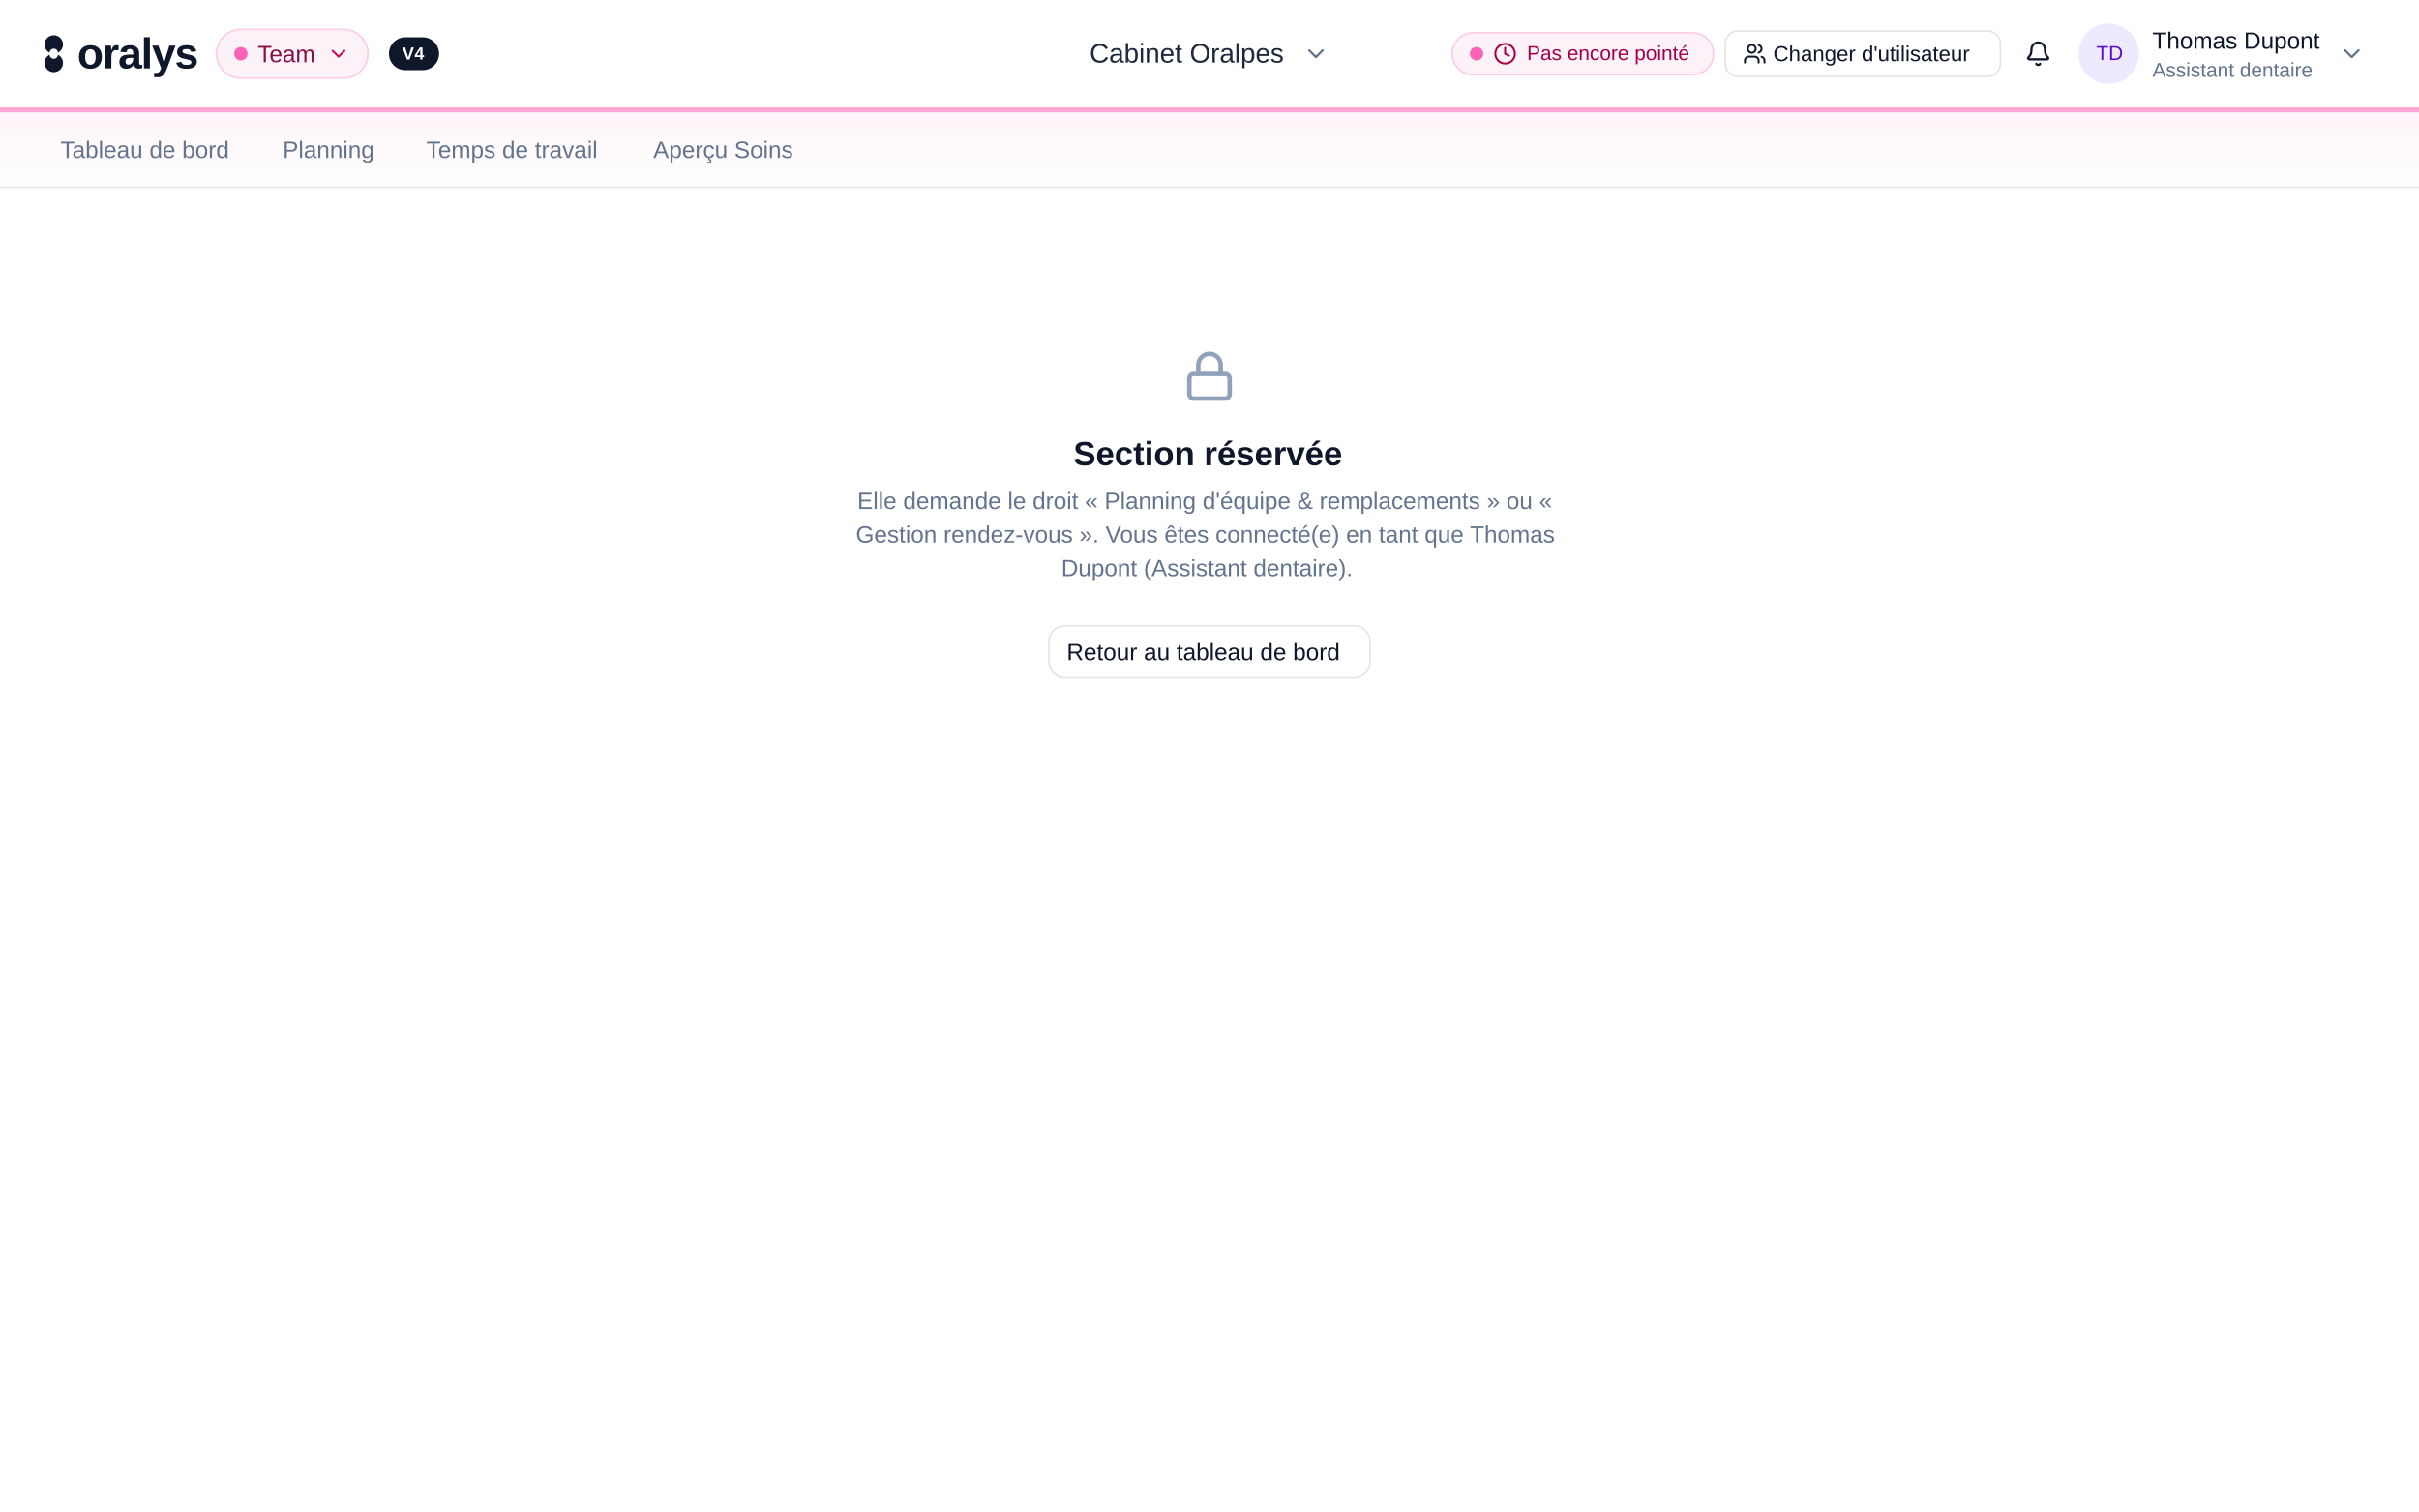
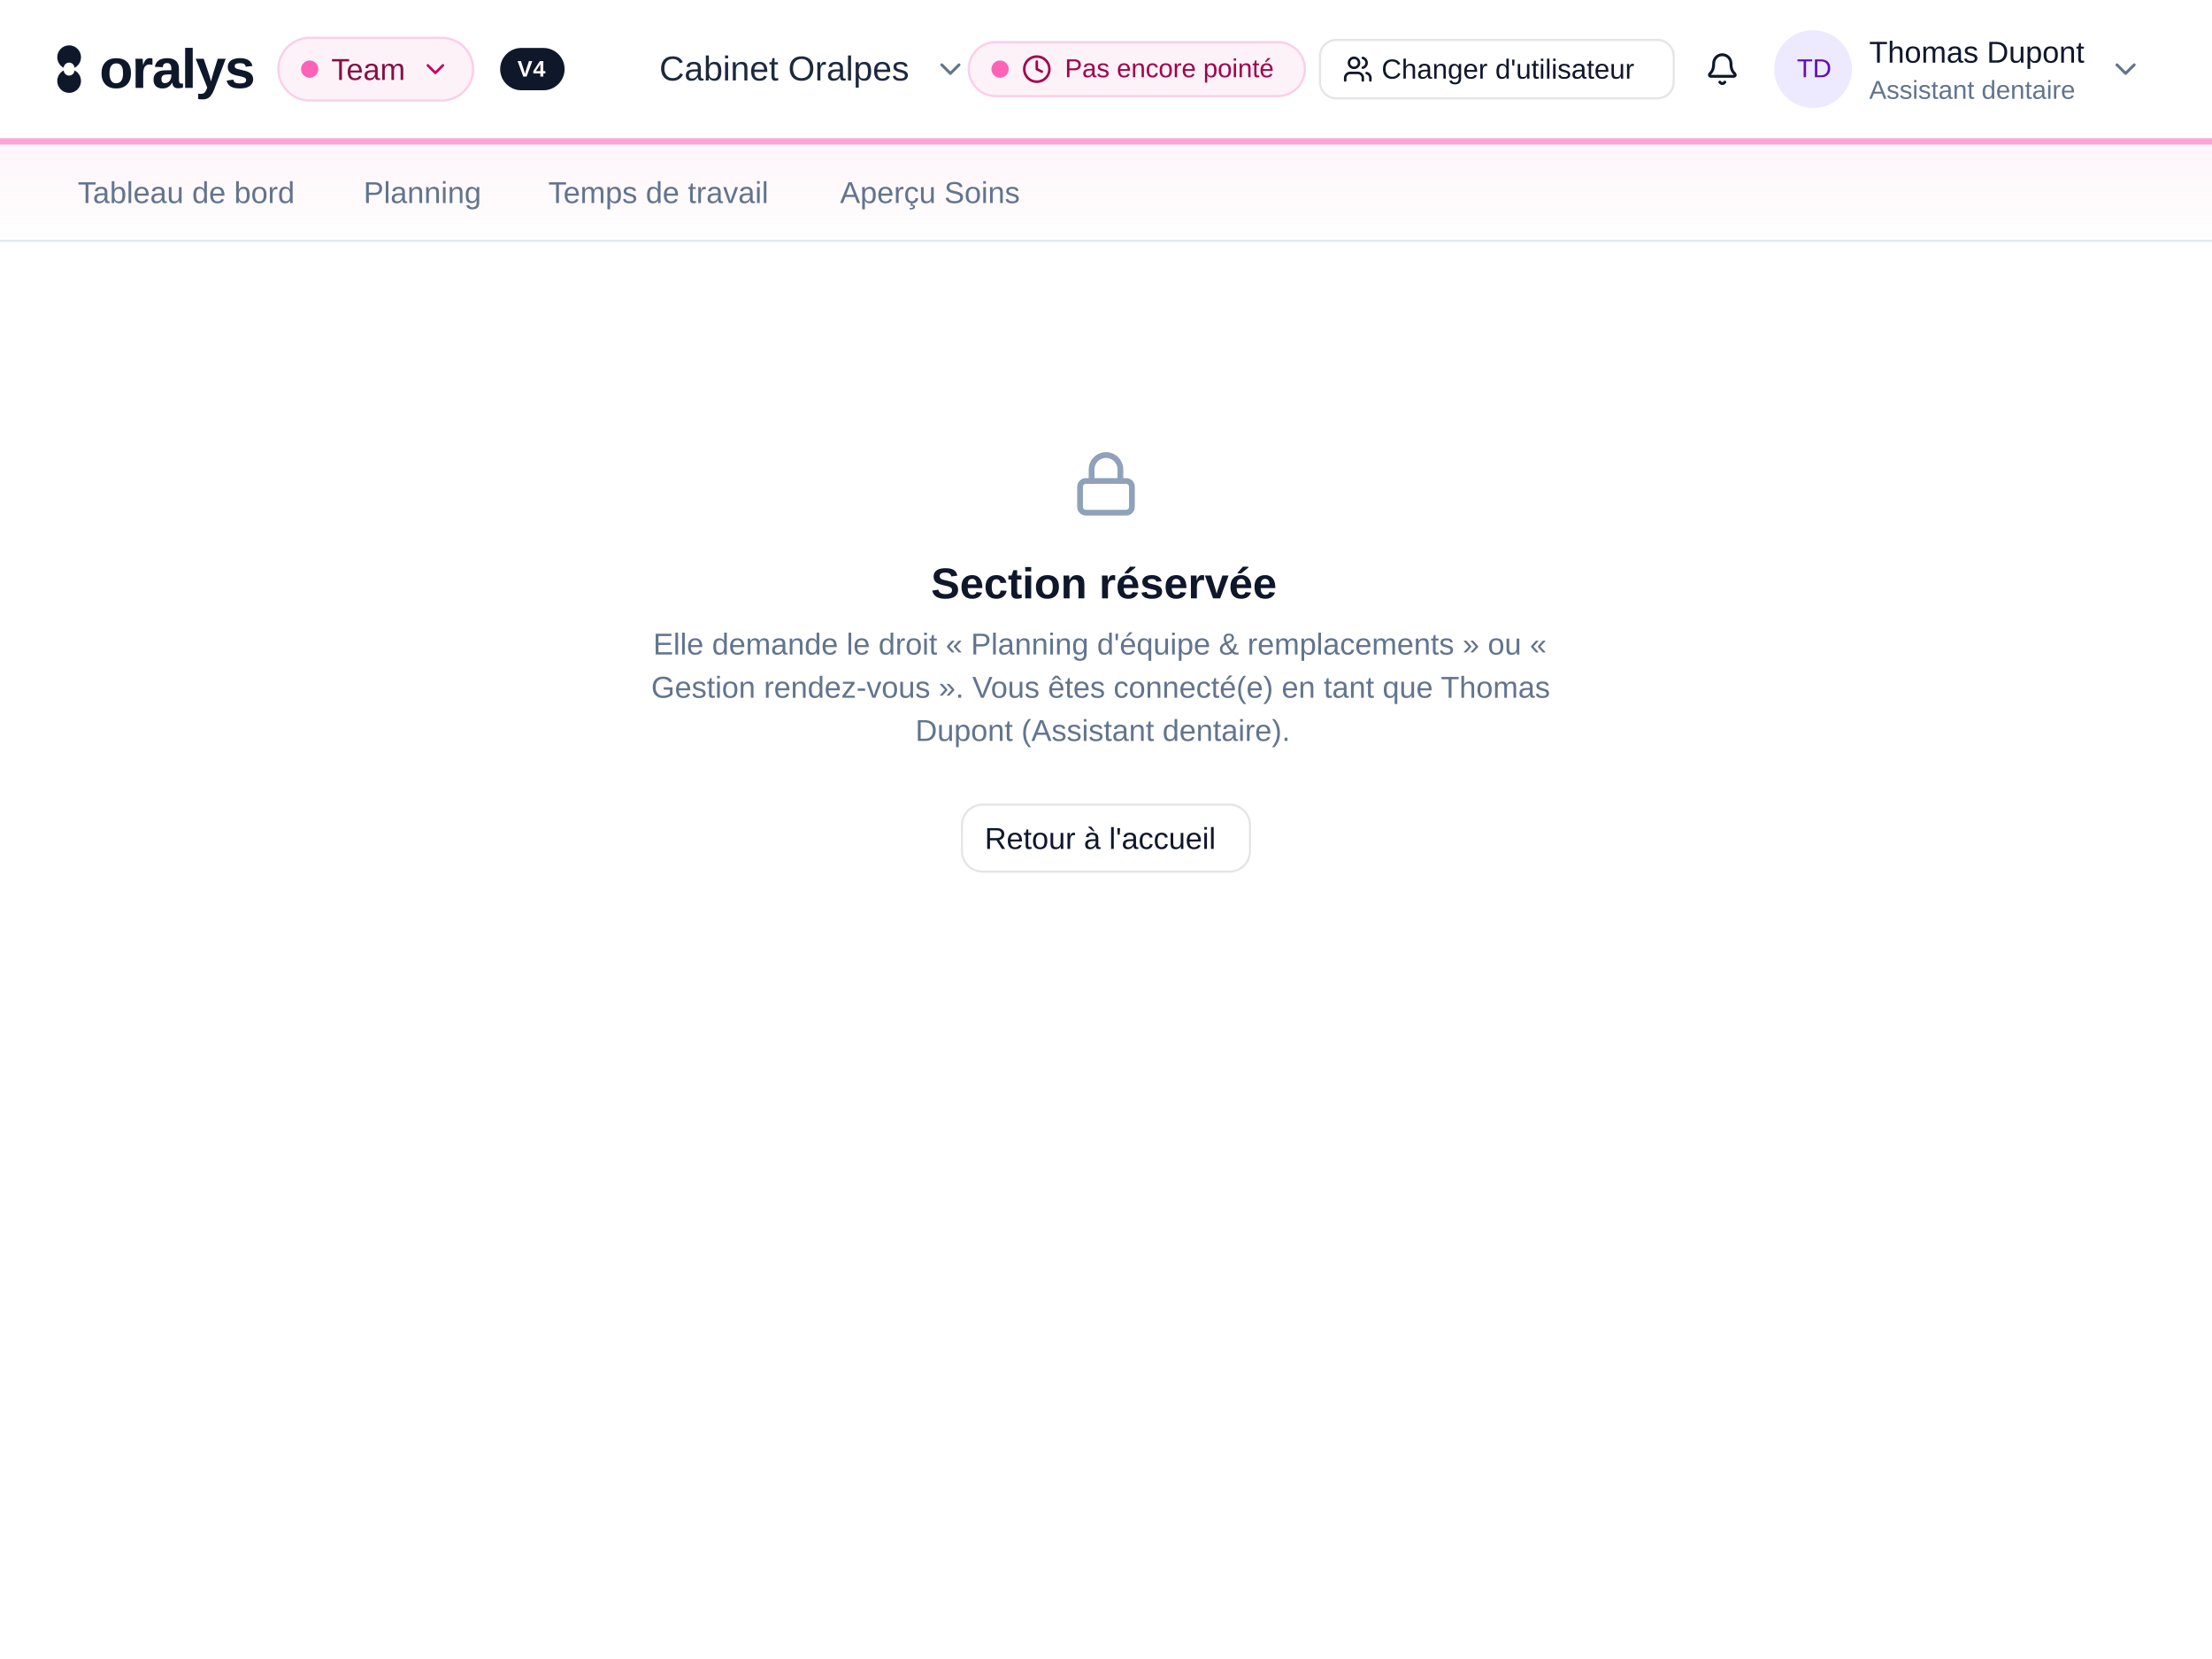
- <svg xmlns="http://www.w3.org/2000/svg" width="1440" height="900" viewBox="0 0 1440 900" fill="none">
+ <svg xmlns="http://www.w3.org/2000/svg" width="1024" height="768" viewBox="0 0 1024 768" fill="none">
  <defs>
    <linearGradient id="55-role-section-reservee-degrade-1" x1="0" y1="0" x2="0" y2="1">
      <stop offset="0" stop-color="#fef2f8" stop-opacity="0.702" />
      <stop offset="1" stop-color="#ffffff" />
    </linearGradient>
  </defs>
  <g id="55 · Vues par rôle · Section réservée">
-     <rect id="Fond de page" width="1440" height="900" fill="#ffffff" />
+     <rect id="Fond de page" width="1024" height="768" fill="#ffffff" />
    <g id="Page">
-       <rect x="0" y="0" width="1440" height="900" fill="#f8fafc" id="Fond" />
+       <rect x="0" y="0" width="1024" height="768" fill="#f8fafc" id="Fond" />
      <g id="Contenu">
-         <rect x="0" y="0" width="1440" height="900" fill="#ffffff" id="Fond" />
+         <rect x="0" y="0" width="1024" height="768" fill="#ffffff" id="Fond" />
        <g id="Header · oralys">
-           <rect x="0" y="0" width="1440" height="67" fill="#ffffff" id="Fond" />
-           <rect x="0" y="64" width="1440" height="3" fill="#fda5d5" id="Bordure basse" />
+           <rect x="0" y="0" width="1024" height="67" fill="#ffffff" id="Fond" />
+           <rect x="0" y="64" width="1024" height="3" fill="#fda5d5" id="Bordure basse" />
          <g id="Grille">
            <g id="Rangée · oralys">
              <g id="Rangée · oralys 2">
                <g id="Icon · logo">
                  <svg viewBox="0 0 16 24" x="24" y="19.99" width="16" height="24">
                    <circle cx="8" cy="6.5" r="5.5" fill="#0f172b" />
                    <circle cx="8" cy="17.5" r="5.5" fill="#0f172b" />
                    <rect x="5.5" y="9" width="5" height="6" fill="white" rx="2.5" />
                  </svg>
                </g>
                <text x="46" y="40.7" font-family="Geist, Helvetica Neue, Arial, sans-serif" font-size="25.6" font-weight="600" letter-spacing="-0.64" fill="#0f172b" xml:space="preserve">oralys</text>
              </g>
              <g id="Menu déroulant · Team">
                <rect x="128.37" y="17" width="91.17" height="30" rx="15" fill="#fdf2f8" id="Fond" />
                <rect x="128.87" y="17.5" width="90.17" height="29" rx="14.5" fill="none" stroke="#fccee8" stroke-width="1" id="Bordure" />
                <g id="Bloc">
                  <rect x="139.37" y="28" width="8" height="8" rx="4" fill="#fb64b6" id="Fond" />
                </g>
                <text x="153.37" y="37" font-family="Geist, Helvetica Neue, Arial, sans-serif" font-size="14" font-weight="500" fill="#861043" xml:space="preserve">Team</text>
                <g id="Icon · chevron-down">
                  <svg width="14" height="14" viewBox="0 0 24 24" fill="none" stroke="#c6005c" stroke-width="2" stroke-linecap="round" stroke-linejoin="round" x="194.54" y="25">
                    <path d="m6 9 6 6 6-6" />
                  </svg>
                </g>
              </g>
              <g id="Déclencheur · V4">
                <rect x="231.54" y="22.2" width="29.83" height="19.59" rx="9.8" fill="#0f172b" id="Fond" />
                <text x="239.54" y="35.45" font-family="Geist, Helvetica Neue, Arial, sans-serif" font-size="10.4" font-weight="600" letter-spacing="0.26" fill="#ffffff" xml:space="preserve">V4</text>
              </g>
            </g>
            <g id="Button · Cabinet Oralpes">
-               <text x="648.63" y="37.25" font-family="Geist, Helvetica Neue, Arial, sans-serif" font-size="16" font-weight="500" fill="#1d293d" xml:space="preserve">Cabinet Oralpes</text>
+               <text x="305.23" y="37.25" font-family="Geist, Helvetica Neue, Arial, sans-serif" font-size="16" font-weight="500" fill="#1d293d" xml:space="preserve">Cabinet Oralpes</text>
              <g id="Icon · chevron-down">
-                 <svg width="16" height="16" viewBox="0 0 24 24" fill="none" stroke="#62748e" stroke-width="2" stroke-linecap="round" stroke-linejoin="round" x="775.37" y="24">
+                 <svg width="16" height="16" viewBox="0 0 24 24" fill="none" stroke="#62748e" stroke-width="2" stroke-linecap="round" stroke-linejoin="round" x="431.97" y="24">
                  <path d="m6 9 6 6 6-6" />
                </svg>
              </g>
            </g>
            <g id="Actions · Pas encore pointé">
              <g id="Déclencheur · Pointage">
-                 <rect x="863.97" y="19" width="156.59" height="26" rx="13" fill="#fdf2f8" id="Fond" />
-                 <rect x="864.47" y="19.5" width="155.59" height="25" rx="12.5" fill="none" stroke="#fccee8" stroke-width="1" id="Bordure" />
+                 <rect x="447.97" y="19" width="156.59" height="26" rx="13" fill="#fdf2f8" id="Fond" />
+                 <rect x="448.47" y="19.5" width="155.59" height="25" rx="12.5" fill="none" stroke="#fccee8" stroke-width="1" id="Bordure" />
                <g id="Bloc 2">
-                   <rect x="874.97" y="28" width="8" height="8" rx="4" fill="#fb64b6" id="Fond" />
+                   <rect x="458.97" y="28" width="8" height="8" rx="4" fill="#fb64b6" id="Fond" />
                </g>
                <g id="Icon · clock">
-                   <svg width="14" height="14" viewBox="0 0 24 24" fill="none" stroke="#a3004c" stroke-width="2" stroke-linecap="round" stroke-linejoin="round" x="888.97" y="25">
+                   <svg width="14" height="14" viewBox="0 0 24 24" fill="none" stroke="#a3004c" stroke-width="2" stroke-linecap="round" stroke-linejoin="round" x="472.97" y="25">
                    <circle cx="12" cy="12" r="10" />
                    <path d="M12 6v6l4 2" />
                  </svg>
                </g>
-                 <text x="908.97" y="35.75" font-family="Geist, Helvetica Neue, Arial, sans-serif" font-size="12" font-weight="500" fill="#a3004c" xml:space="preserve">Pas encore pointé</text>
+                 <text x="492.97" y="35.75" font-family="Geist, Helvetica Neue, Arial, sans-serif" font-size="12" font-weight="500" fill="#a3004c" xml:space="preserve">Pas encore pointé</text>
              </g>
              <g id="Button · Changer d'utilisateur">
-                 <rect x="1026.56" y="18" width="164.75" height="28" rx="8" fill="#ffffff" id="Fond" />
-                 <rect x="1027.06" y="18.5" width="163.75" height="27" rx="7.5" fill="none" stroke="#e5e5e5" stroke-width="1" id="Bordure" />
+                 <rect x="610.56" y="18" width="164.75" height="28" rx="8" fill="#ffffff" id="Fond" />
+                 <rect x="611.06" y="18.5" width="163.75" height="27" rx="7.5" fill="none" stroke="#e5e5e5" stroke-width="1" id="Bordure" />
                <g id="Icon · users">
-                   <svg width="14" height="14" viewBox="0 0 24 24" fill="none" stroke="#0f172b" stroke-width="2" stroke-linecap="round" stroke-linejoin="round" x="1037.56" y="25">
+                   <svg width="14" height="14" viewBox="0 0 24 24" fill="none" stroke="#0f172b" stroke-width="2" stroke-linecap="round" stroke-linejoin="round" x="621.56" y="25">
                    <path d="M16 21v-2a4 4 0 0 0-4-4H6a4 4 0 0 0-4 4v2" />
                    <path d="M16 3.128a4 4 0 0 1 0 7.744" />
                    <path d="M22 21v-2a4 4 0 0 0-3-3.87" />
                    <circle cx="9" cy="7" r="4" />
                  </svg>
                </g>
-                 <text x="1055.56" y="36.4" font-family="Geist, Helvetica Neue, Arial, sans-serif" font-size="12.8" font-weight="500" fill="#0f172b" xml:space="preserve">Changer d'utilisateur</text>
+                 <text x="639.56" y="36.4" font-family="Geist, Helvetica Neue, Arial, sans-serif" font-size="12.8" font-weight="500" fill="#0f172b" xml:space="preserve">Changer d'utilisateur</text>
              </g>
              <g id="Icon · bell">
-                 <svg width="16" height="16" viewBox="0 0 24 24" fill="none" stroke="#0f172b" stroke-width="2" stroke-linecap="round" stroke-linejoin="round" x="1205.31" y="24">
+                 <svg width="16" height="16" viewBox="0 0 24 24" fill="none" stroke="#0f172b" stroke-width="2" stroke-linecap="round" stroke-linejoin="round" x="789.31" y="24">
                  <path d="M10.268 21a2 2 0 0 0 3.464 0" />
                  <path d="M3.262 15.326A1 1 0 0 0 4 17h16a1 1 0 0 0 .74-1.673C19.41 13.956 18 12.499 18 8A6 6 0 0 0 6 8c0 4.499-1.411 5.956-2.738 7.326" />
                </svg>
              </g>
              <g id="Menu déroulant · Menu utilisateur">
                <g id="Initiales · TD">
-                   <rect x="1237.31" y="14" width="36" height="36" rx="18" fill="#ede9fe" id="Fond" />
-                   <text x="1247.85" y="35.75" font-family="Geist, Helvetica Neue, Arial, sans-serif" font-size="12" font-weight="500" fill="#5d0ec0" xml:space="preserve">TD</text>
+                   <rect x="821.31" y="14" width="36" height="36" rx="18" fill="#ede9fe" id="Fond" />
+                   <text x="831.85" y="35.75" font-family="Geist, Helvetica Neue, Arial, sans-serif" font-size="12" font-weight="500" fill="#5d0ec0" xml:space="preserve">TD</text>
                </g>
                <g id="Bloc · Thomas Dupont">
-                   <text x="1281.31" y="29" font-family="Geist, Helvetica Neue, Arial, sans-serif" font-size="14" font-weight="500" fill="#0f172b" xml:space="preserve">Thomas Dupont</text>
-                   <text x="1281.31" y="45.75" font-family="Geist, Helvetica Neue, Arial, sans-serif" font-size="12" font-weight="400" fill="#62748e" xml:space="preserve">Assistant dentaire</text>
+                   <text x="865.31" y="29" font-family="Geist, Helvetica Neue, Arial, sans-serif" font-size="14" font-weight="500" fill="#0f172b" xml:space="preserve">Thomas Dupont</text>
+                   <text x="865.31" y="45.75" font-family="Geist, Helvetica Neue, Arial, sans-serif" font-size="12" font-weight="400" fill="#62748e" xml:space="preserve">Assistant dentaire</text>
                </g>
                <g id="Icon · chevron-down">
-                   <svg width="16" height="16" viewBox="0 0 24 24" fill="none" stroke="#62748e" stroke-width="2" stroke-linecap="round" stroke-linejoin="round" x="1392" y="24">
+                   <svg width="16" height="16" viewBox="0 0 24 24" fill="none" stroke="#62748e" stroke-width="2" stroke-linecap="round" stroke-linejoin="round" x="976" y="24">
                    <path d="m6 9 6 6 6-6" />
                  </svg>
                </g>
              </g>
            </g>
          </g>
        </g>
        <g id="Navigation · Tableau de bord">
-           <rect x="0" y="67" width="1440" height="45" fill="url(#55-role-section-reservee-degrade-1)" id="Fond" />
-           <rect x="0" y="111" width="1440" height="1" fill="#e2e8f0" id="Bordure basse" />
+           <rect x="0" y="67" width="1024" height="45" fill="url(#55-role-section-reservee-degrade-1)" id="Fond" />
+           <rect x="0" y="111" width="1024" height="1" fill="#e2e8f0" id="Bordure basse" />
          <g id="Liste · Tableau de bord">
            <text x="36" y="94" font-family="Geist, Helvetica Neue, Arial, sans-serif" font-size="14" font-weight="500" fill="#62748e" xml:space="preserve">Tableau de bord</text>
            <text x="168.3" y="94" font-family="Geist, Helvetica Neue, Arial, sans-serif" font-size="14" font-weight="500" fill="#62748e" xml:space="preserve">Planning</text>
            <text x="253.81" y="94" font-family="Geist, Helvetica Neue, Arial, sans-serif" font-size="14" font-weight="500" fill="#62748e" xml:space="preserve">Temps de travail</text>
            <text x="388.87" y="94" font-family="Geist, Helvetica Neue, Arial, sans-serif" font-size="14" font-weight="500" fill="#62748e" xml:space="preserve">Aperçu Soins</text>
          </g>
        </g>
        <g id="Bloc · Section réservée 2">
          <g id="Icon · lock">
-             <svg width="32" height="32" viewBox="0 0 24 24" fill="none" stroke="#90a1b9" stroke-width="2" stroke-linecap="round" stroke-linejoin="round" x="704" y="208">
+             <svg width="32" height="32" viewBox="0 0 24 24" fill="none" stroke="#90a1b9" stroke-width="2" stroke-linecap="round" stroke-linejoin="round" x="496" y="208">
              <rect width="18" height="11" x="3" y="11" rx="2" ry="2" />
              <path d="M7 11V7a5 5 0 0 1 10 0v4" />
            </svg>
          </g>
-           <text x="638.98" y="277" font-family="Geist, Helvetica Neue, Arial, sans-serif" font-size="20" font-weight="600" fill="#0f172b" xml:space="preserve">Section réservée</text>
+           <text x="430.98" y="277" font-family="Geist, Helvetica Neue, Arial, sans-serif" font-size="20" font-weight="600" fill="#0f172b" xml:space="preserve">Section réservée</text>
          <g id="Paragraphe · Elle demande le droit « Planning d'équip">
-             <text x="510.38" y="303" font-family="Geist, Helvetica Neue, Arial, sans-serif" font-size="14" font-weight="400" fill="#62748e" xml:space="preserve">Elle demande le droit « Planning d'équipe &amp; remplacements » ou «</text>
-             <text x="509.48" y="323" font-family="Geist, Helvetica Neue, Arial, sans-serif" font-size="14" font-weight="400" fill="#62748e" xml:space="preserve">Gestion rendez-vous ». Vous êtes connecté(e) en tant que Thomas</text>
-             <text x="631.75" y="343" font-family="Geist, Helvetica Neue, Arial, sans-serif" font-size="14" font-weight="400" fill="#62748e" xml:space="preserve">Dupont (Assistant dentaire).</text>
+             <text x="302.38" y="303" font-family="Geist, Helvetica Neue, Arial, sans-serif" font-size="14" font-weight="400" fill="#62748e" xml:space="preserve">Elle demande le droit « Planning d'équipe &amp; remplacements » ou «</text>
+             <text x="301.48" y="323" font-family="Geist, Helvetica Neue, Arial, sans-serif" font-size="14" font-weight="400" fill="#62748e" xml:space="preserve">Gestion rendez-vous ». Vous êtes connecté(e) en tant que Thomas</text>
+             <text x="423.75" y="343" font-family="Geist, Helvetica Neue, Arial, sans-serif" font-size="14" font-weight="400" fill="#62748e" xml:space="preserve">Dupont (Assistant dentaire).</text>
          </g>
-           <g id="Button · Retour au tableau de bord">
-             <rect x="623.98" y="372" width="192.05" height="32" rx="10" fill="#ffffff" id="Fond" />
-             <rect x="624.48" y="372.5" width="191.05" height="31" rx="9.5" fill="none" stroke="#e5e5e5" stroke-width="1" id="Bordure" />
-             <text x="634.98" y="393" font-family="Geist, Helvetica Neue, Arial, sans-serif" font-size="14" font-weight="500" fill="#0f172b" xml:space="preserve">Retour au tableau de bord</text>
+           <g id="Button · Retour à l'accueil">
+             <rect x="444.84" y="372" width="134.31" height="32" rx="10" fill="#ffffff" id="Fond" />
+             <rect x="445.34" y="372.5" width="133.31" height="31" rx="9.5" fill="none" stroke="#e5e5e5" stroke-width="1" id="Bordure" />
+             <text x="455.84" y="393" font-family="Geist, Helvetica Neue, Arial, sans-serif" font-size="14" font-weight="500" fill="#0f172b" xml:space="preserve">Retour à l'accueil</text>
          </g>
        </g>
      </g>
    </g>
  </g>
</svg>
